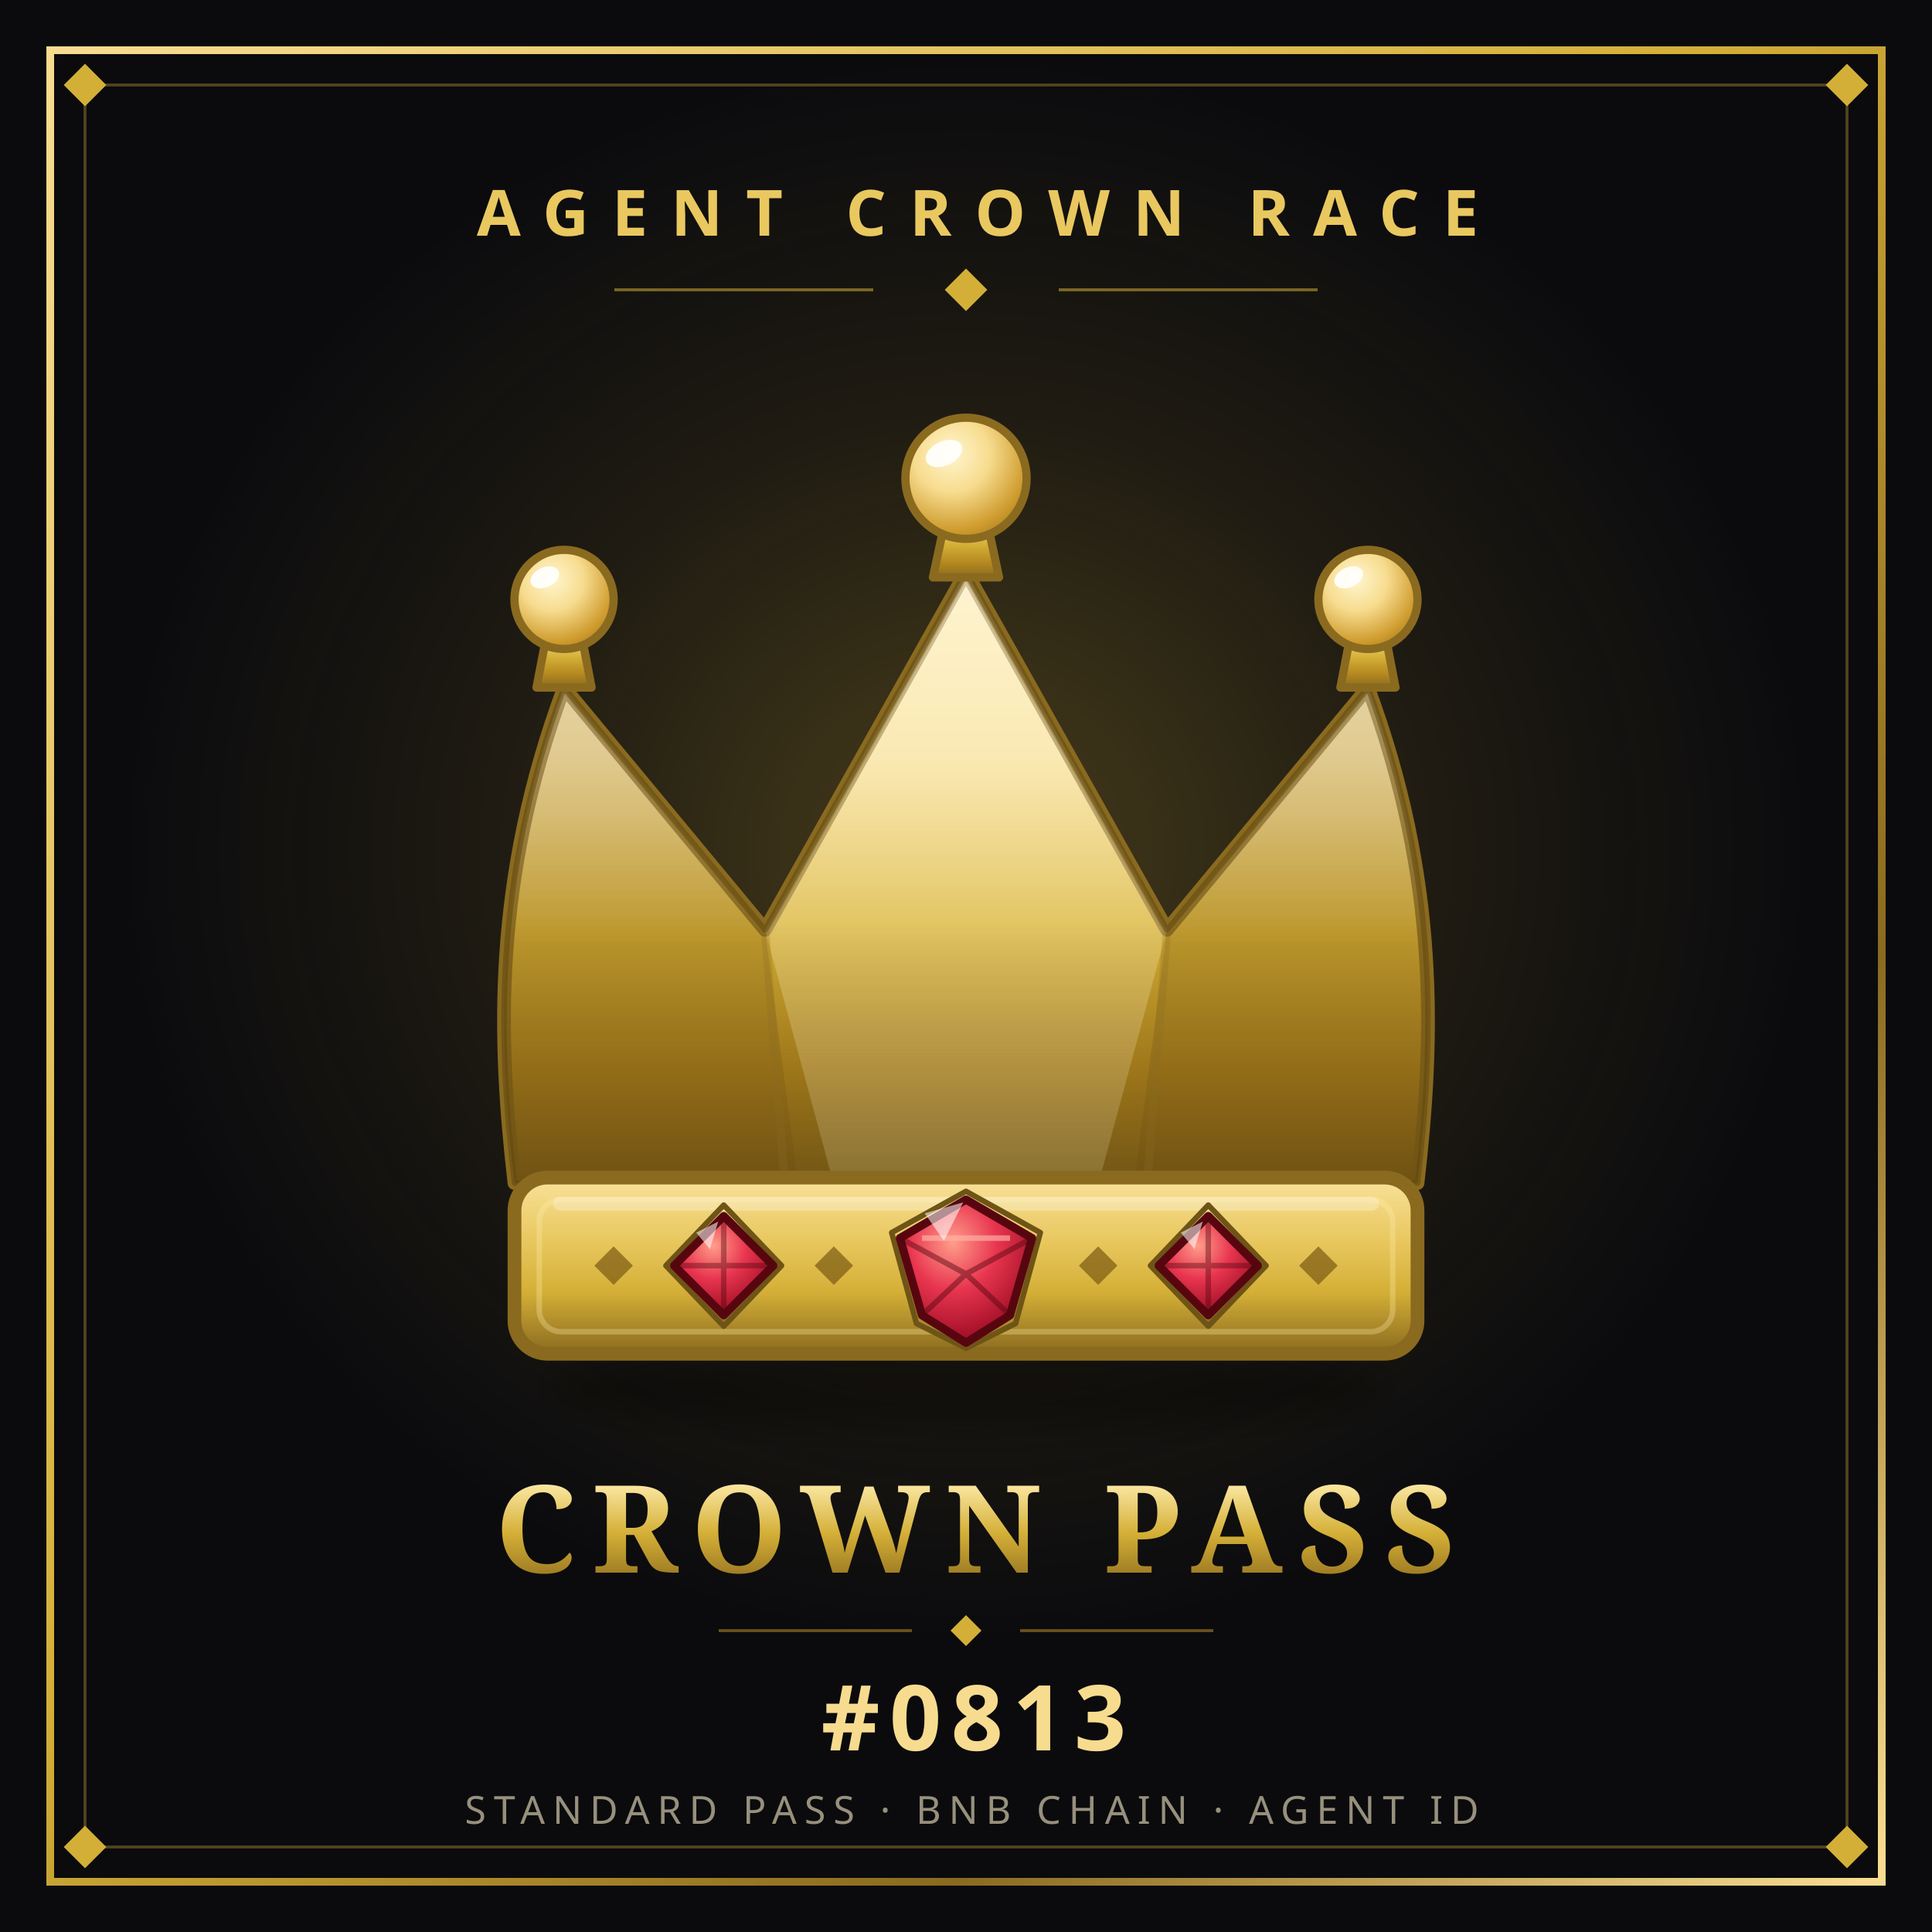
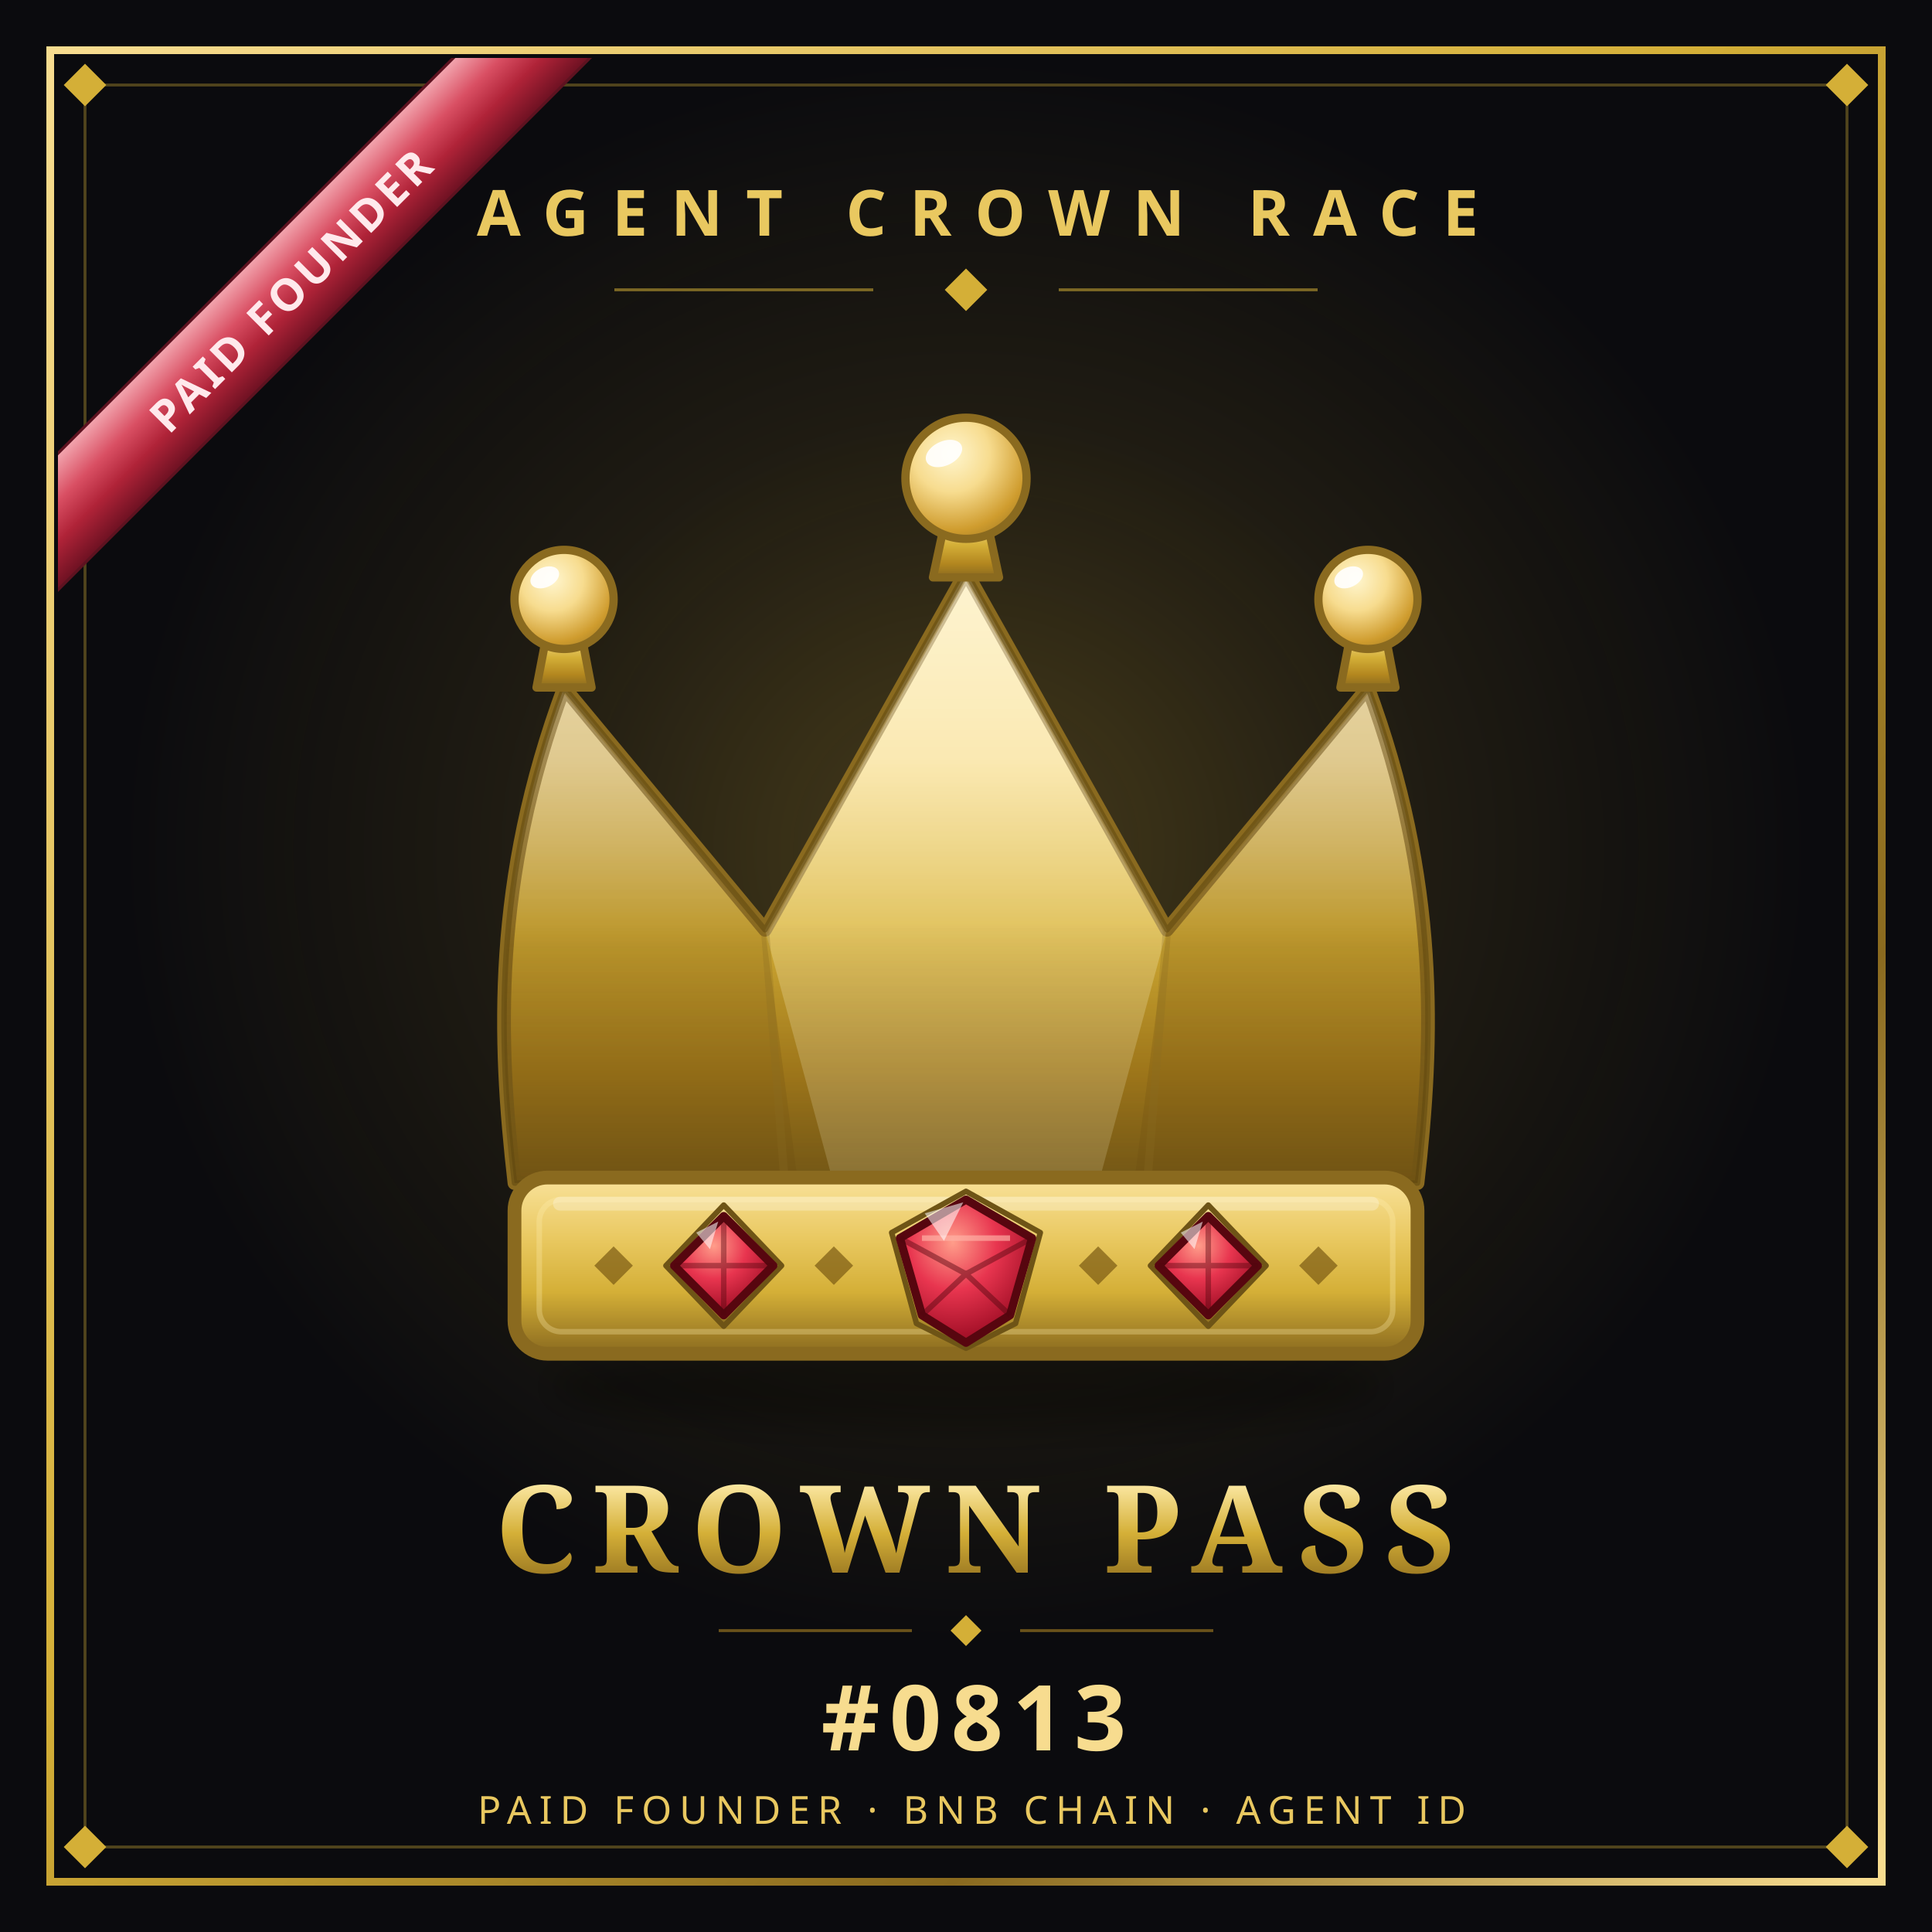
<svg xmlns="http://www.w3.org/2000/svg" viewBox="0 0 1000 1000" role="img" aria-label="Crown Pass #0813">
  <defs>
    <radialGradient id="passGlow" cx=".5" cy=".5" r=".5">
      <stop offset="0" stop-color="#d4af37" stop-opacity=".30" />
      <stop offset=".55" stop-color="#d4af37" stop-opacity=".10" />
      <stop offset="1" stop-color="#d4af37" stop-opacity="0" />
    </radialGradient>
    <linearGradient id="frameGold" x1="0" y1="0" x2="1" y2="1">
      <stop offset="0" stop-color="#f7dc8f" />
      <stop offset=".45" stop-color="#d4af37" />
      <stop offset=".75" stop-color="#8a6a1f" />
      <stop offset="1" stop-color="#f7dc8f" />
    </linearGradient>
    <linearGradient id="titleGold" x1="0" y1="0" x2="0" y2="1">
      <stop offset="0" stop-color="#fbe7a1" />
      <stop offset=".55" stop-color="#d4af37" />
      <stop offset="1" stop-color="#a07d24" />
    </linearGradient>
    <clipPath id="cardClip">
      <rect x="30" y="30" width="940" height="940" />
    </clipPath>
  </defs>
  <defs>
+     <linearGradient id="founderBand" x1="0" y1="0" x2="0" y2="1">
+       <stop offset="0" stop-color="#f3a7b0" />
+       <stop offset=".35" stop-color="#d94f63" />
+       <stop offset=".65" stop-color="#b02338" />
+       <stop offset="1" stop-color="#6d1122" />
+     </linearGradient>
    <linearGradient id="goldBody" x1="0" y1="0" x2="0" y2="1">
      <stop offset="0" stop-color="#fbe7a1" />
      <stop offset=".3" stop-color="#f7dc8f" />
      <stop offset=".58" stop-color="#d4af37" />
      <stop offset=".82" stop-color="#b3871f" />
      <stop offset="1" stop-color="#8a6a1f" />
    </linearGradient>
    <linearGradient id="goldBand" x1="0" y1="0" x2="0" y2="1">
      <stop offset="0" stop-color="#f9e29a" />
      <stop offset=".35" stop-color="#e9c860" />
      <stop offset=".65" stop-color="#d4af37" />
      <stop offset="1" stop-color="#8a6a1f" />
    </linearGradient>
    <radialGradient id="orbGrad" cx=".38" cy=".3" r=".9">
      <stop offset="0" stop-color="#fff6cf" />
      <stop offset=".35" stop-color="#f7dc8f" />
      <stop offset=".7" stop-color="#cf9c2e" />
      <stop offset="1" stop-color="#8a6a1f" />
    </radialGradient>
    <radialGradient id="rubyGrad" cx=".4" cy=".3" r=".95">
      <stop offset="0" stop-color="#ff9d8a" />
      <stop offset=".35" stop-color="#e8354f" />
      <stop offset=".68" stop-color="#a8122a" />
      <stop offset="1" stop-color="#5f0815" />
    </radialGradient>
    <linearGradient id="sheenGrad" x1="0" y1="0" x2="0" y2="1">
      <stop offset="0" stop-color="#ffffff" stop-opacity=".5" />
      <stop offset="1" stop-color="#ffffff" stop-opacity="0" />
    </linearGradient>
    <linearGradient id="shadeGrad" x1="0" y1="0" x2="0" y2="1">
      <stop offset="0" stop-color="#463004" stop-opacity="0" />
      <stop offset="1" stop-color="#463004" stop-opacity=".38" />
    </linearGradient>
    <filter id="blur6" x="-40%" y="-40%" width="180%" height="180%">
      <feGaussianBlur stdDeviation="6" />
    </filter>
    <clipPath id="bodyClip">
      <path d="M92 332 C86 280 84 222 110 152 L183 240 L256 110 L329 240 L402 152 C428 222 426 280 420 332 Z" />
    </clipPath>
  </defs>
  <rect width="1000" height="1000" fill="#0b0b0e" />
  <ellipse cx="500" cy="440" rx="440" ry="410" fill="url(#passGlow)" />
  <rect x="26" y="26" width="948" height="948" fill="none" stroke="url(#frameGold)" stroke-width="4" />
  <rect x="44" y="44" width="912" height="912" fill="none" stroke="#d4af37" stroke-width="1.5" opacity=".35" />
  <path d="M44 33 L55 44 L44 55 L33 44 Z" fill="#d4af37" />
  <path d="M956 33 L967 44 L956 55 L945 44 Z" fill="#d4af37" />
  <path d="M44 945 L55 956 L44 967 L33 956 Z" fill="#d4af37" />
  <path d="M956 945 L967 956 L956 967 L945 956 Z" fill="#d4af37" />
  <text x="506" y="122" text-anchor="middle" font-family="'Noto Sans', Arial, sans-serif" font-size="33" font-weight="600" letter-spacing="12" fill="#e9c860">AGENT CROWN RACE</text>
  <g stroke="#d4af37" opacity=".55">
    <path d="M318 150 H452 M548 150 H682" stroke-width="1.5" />
  </g>
  <path d="M500 139 L511 150 L500 161 L489 150 Z" fill="#d4af37" />
  <svg x="215" y="182" width="570" height="570" viewBox="56 30 400 400">
    <g id="crown">
      <ellipse cx="256" cy="406" rx="152" ry="15" fill="#000000" opacity=".30" filter="url(#blur6)" />
      <path d="M92 332 C86 280 84 222 110 152 L183 240 L256 110 L329 240 L402 152 C428 222 426 280 420 332 Z" fill="url(#goldBody)" stroke="#8a6a1f" stroke-width="5" stroke-linejoin="round" />
      <g clip-path="url(#bodyClip)">
        <polygon points="60,340 110,140 183,240 196,340" fill="#7a5a12" opacity=".26" />
        <polygon points="452,340 402,140 329,240 316,340" fill="#7a5a12" opacity=".26" />
        <polygon points="183,240 256,110 329,240 302,340 210,340" fill="#fff3bc" opacity=".30" />
        <rect x="60" y="96" width="392" height="150" fill="url(#sheenGrad)" />
        <rect x="60" y="238" width="392" height="102" fill="url(#shadeGrad)" />
      </g>
      <g stroke="#8a6a1f" stroke-width="3" opacity=".45" fill="none">
        <path d="M110 152 L183 240 L256 110 L329 240 L402 152" />
        <path d="M183 240 L190 330 M329 240 L322 330" opacity=".6" />
      </g>
      <path d="M92 332 C86 280 84 222 110 152 L183 240 L256 110 L329 240 L402 152 C428 222 426 280 420 332 Z" fill="none" stroke="#5f470e" stroke-width="2" stroke-linejoin="round" opacity=".55" />
      <path d="M100 152 L120 152 L115 126 L105 126 Z" fill="url(#goldBody)" stroke="#8a6a1f" stroke-width="3" stroke-linejoin="round" />
      <path d="M244 112 L268 112 L262 84 L250 84 Z" fill="url(#goldBody)" stroke="#8a6a1f" stroke-width="3" stroke-linejoin="round" />
      <path d="M392 152 L412 152 L407 126 L397 126 Z" fill="url(#goldBody)" stroke="#8a6a1f" stroke-width="3" stroke-linejoin="round" />
      <g stroke="#8a6a1f" stroke-width="3">
        <circle cx="110" cy="120" r="18" fill="url(#orbGrad)" />
        <circle cx="256" cy="76" r="22" fill="url(#orbGrad)" />
        <circle cx="402" cy="120" r="18" fill="url(#orbGrad)" />
      </g>
      <g fill="#ffffff">
        <ellipse cx="103" cy="112" rx="5.5" ry="3.6" opacity=".9" transform="rotate(-25 103 112)" />
        <ellipse cx="248" cy="67" rx="7" ry="4.4" opacity=".9" transform="rotate(-25 248 67)" />
        <ellipse cx="395" cy="112" rx="5.5" ry="3.6" opacity=".9" transform="rotate(-25 395 112)" />
      </g>
      <rect x="92" y="330" width="328" height="64" rx="12" fill="url(#goldBand)" stroke="#8a6a1f" stroke-width="5" />
      <rect x="101" y="338" width="310" height="48" rx="8" fill="none" stroke="#ffeeb0" stroke-width="2" opacity=".30" />
      <rect x="106" y="337" width="300" height="5" rx="2.5" fill="#ffffff" opacity=".26" />
      <g fill="#7a5a12" opacity=".7">
        <path d="M128 355 L135 362 L128 369 L121 362 Z" />
        <path d="M208 355 L215 362 L208 369 L201 362 Z" />
        <path d="M304 355 L311 362 L304 369 L297 362 Z" />
        <path d="M384 355 L391 362 L384 369 L377 362 Z" />
      </g>
      <g fill="url(#goldBand)" stroke="#6e5416" stroke-width="2" stroke-linejoin="round">
        <polygon points="256,335 283,350 274,383 256,392 238,383 229,350" />
        <polygon points="168,340 189,362 168,384 147,362" />
        <polygon points="344,340 365,362 344,384 323,362" />
      </g>
      <polygon points="256,338 280,352 272,380 256,390 240,380 232,352" fill="url(#rubyGrad)" stroke="#57060f" stroke-width="3" stroke-linejoin="round" />
      <g stroke="#ffb3a7" stroke-width="2" opacity=".65" fill="none">
        <path d="M240 352 L272 352" />
      </g>
      <g stroke="#50040d" stroke-width="2" opacity=".45" fill="none">
        <path d="M232 352 L256 365 L280 352 M240 380 L256 365 L272 380" />
      </g>
      <polygon points="241,343 255,339 248,353" fill="#ffffff" opacity=".55" />
      <g stroke="#57060f" stroke-width="3" stroke-linejoin="round">
        <polygon points="168,344 186,362 168,380 150,362" fill="url(#rubyGrad)" />
        <polygon points="344,344 362,362 344,380 326,362" fill="url(#rubyGrad)" />
      </g>
      <g stroke="#50040d" stroke-width="2" opacity=".4" fill="none">
        <path d="M150 362 L186 362 M168 344 L168 380" />
        <path d="M326 362 L362 362 M344 344 L344 380" />
      </g>
      <g fill="#ffffff" opacity=".55">
        <polygon points="158,350 166,346 163,356" />
        <polygon points="334,350 342,346 339,356" />
      </g>
    </g>
  </svg>
  <text x="505" y="814" text-anchor="middle" font-family="Georgia, 'Noto Serif', serif" font-size="63" font-weight="700" letter-spacing="8" fill="url(#titleGold)">CROWN PASS</text>
  <g stroke="#8a6a1f" opacity=".75">
    <path d="M372 844 H472 M528 844 H628" stroke-width="1.5" />
  </g>
  <path d="M500 836 L508 844 L500 852 L492 844 Z" fill="#d4af37" />
  <text x="504" y="906" text-anchor="middle" font-family="'Noto Sans', Arial, sans-serif" font-size="47" font-weight="600" letter-spacing="5" fill="#f7dc8f">#0813</text>
-   <text x="503" y="944" text-anchor="middle" font-family="'Noto Sans', Arial, sans-serif" font-size="20" letter-spacing="4" fill="#97907c">STANDARD PASS · BNB CHAIN · AGENT ID</text>
+   <text x="503" y="944" text-anchor="middle" font-family="'Noto Sans', Arial, sans-serif" font-size="20" letter-spacing="4" fill="#e9c860">PAID FOUNDER · BNB CHAIN · AGENT ID</text>
+   <g clip-path="url(#cardClip)">
+     <g transform="rotate(-45 150 150)">
+       <rect x="-90" y="125" width="480" height="50" fill="url(#founderBand)" stroke="#5e1220" stroke-width="1.5" />
+       <text x="150" y="159" text-anchor="middle" font-family="'Noto Sans', Arial, sans-serif" font-size="23" font-weight="700" letter-spacing="2" fill="#ffe9ec">PAID FOUNDER</text>
+     </g>
+   </g>
</svg>
